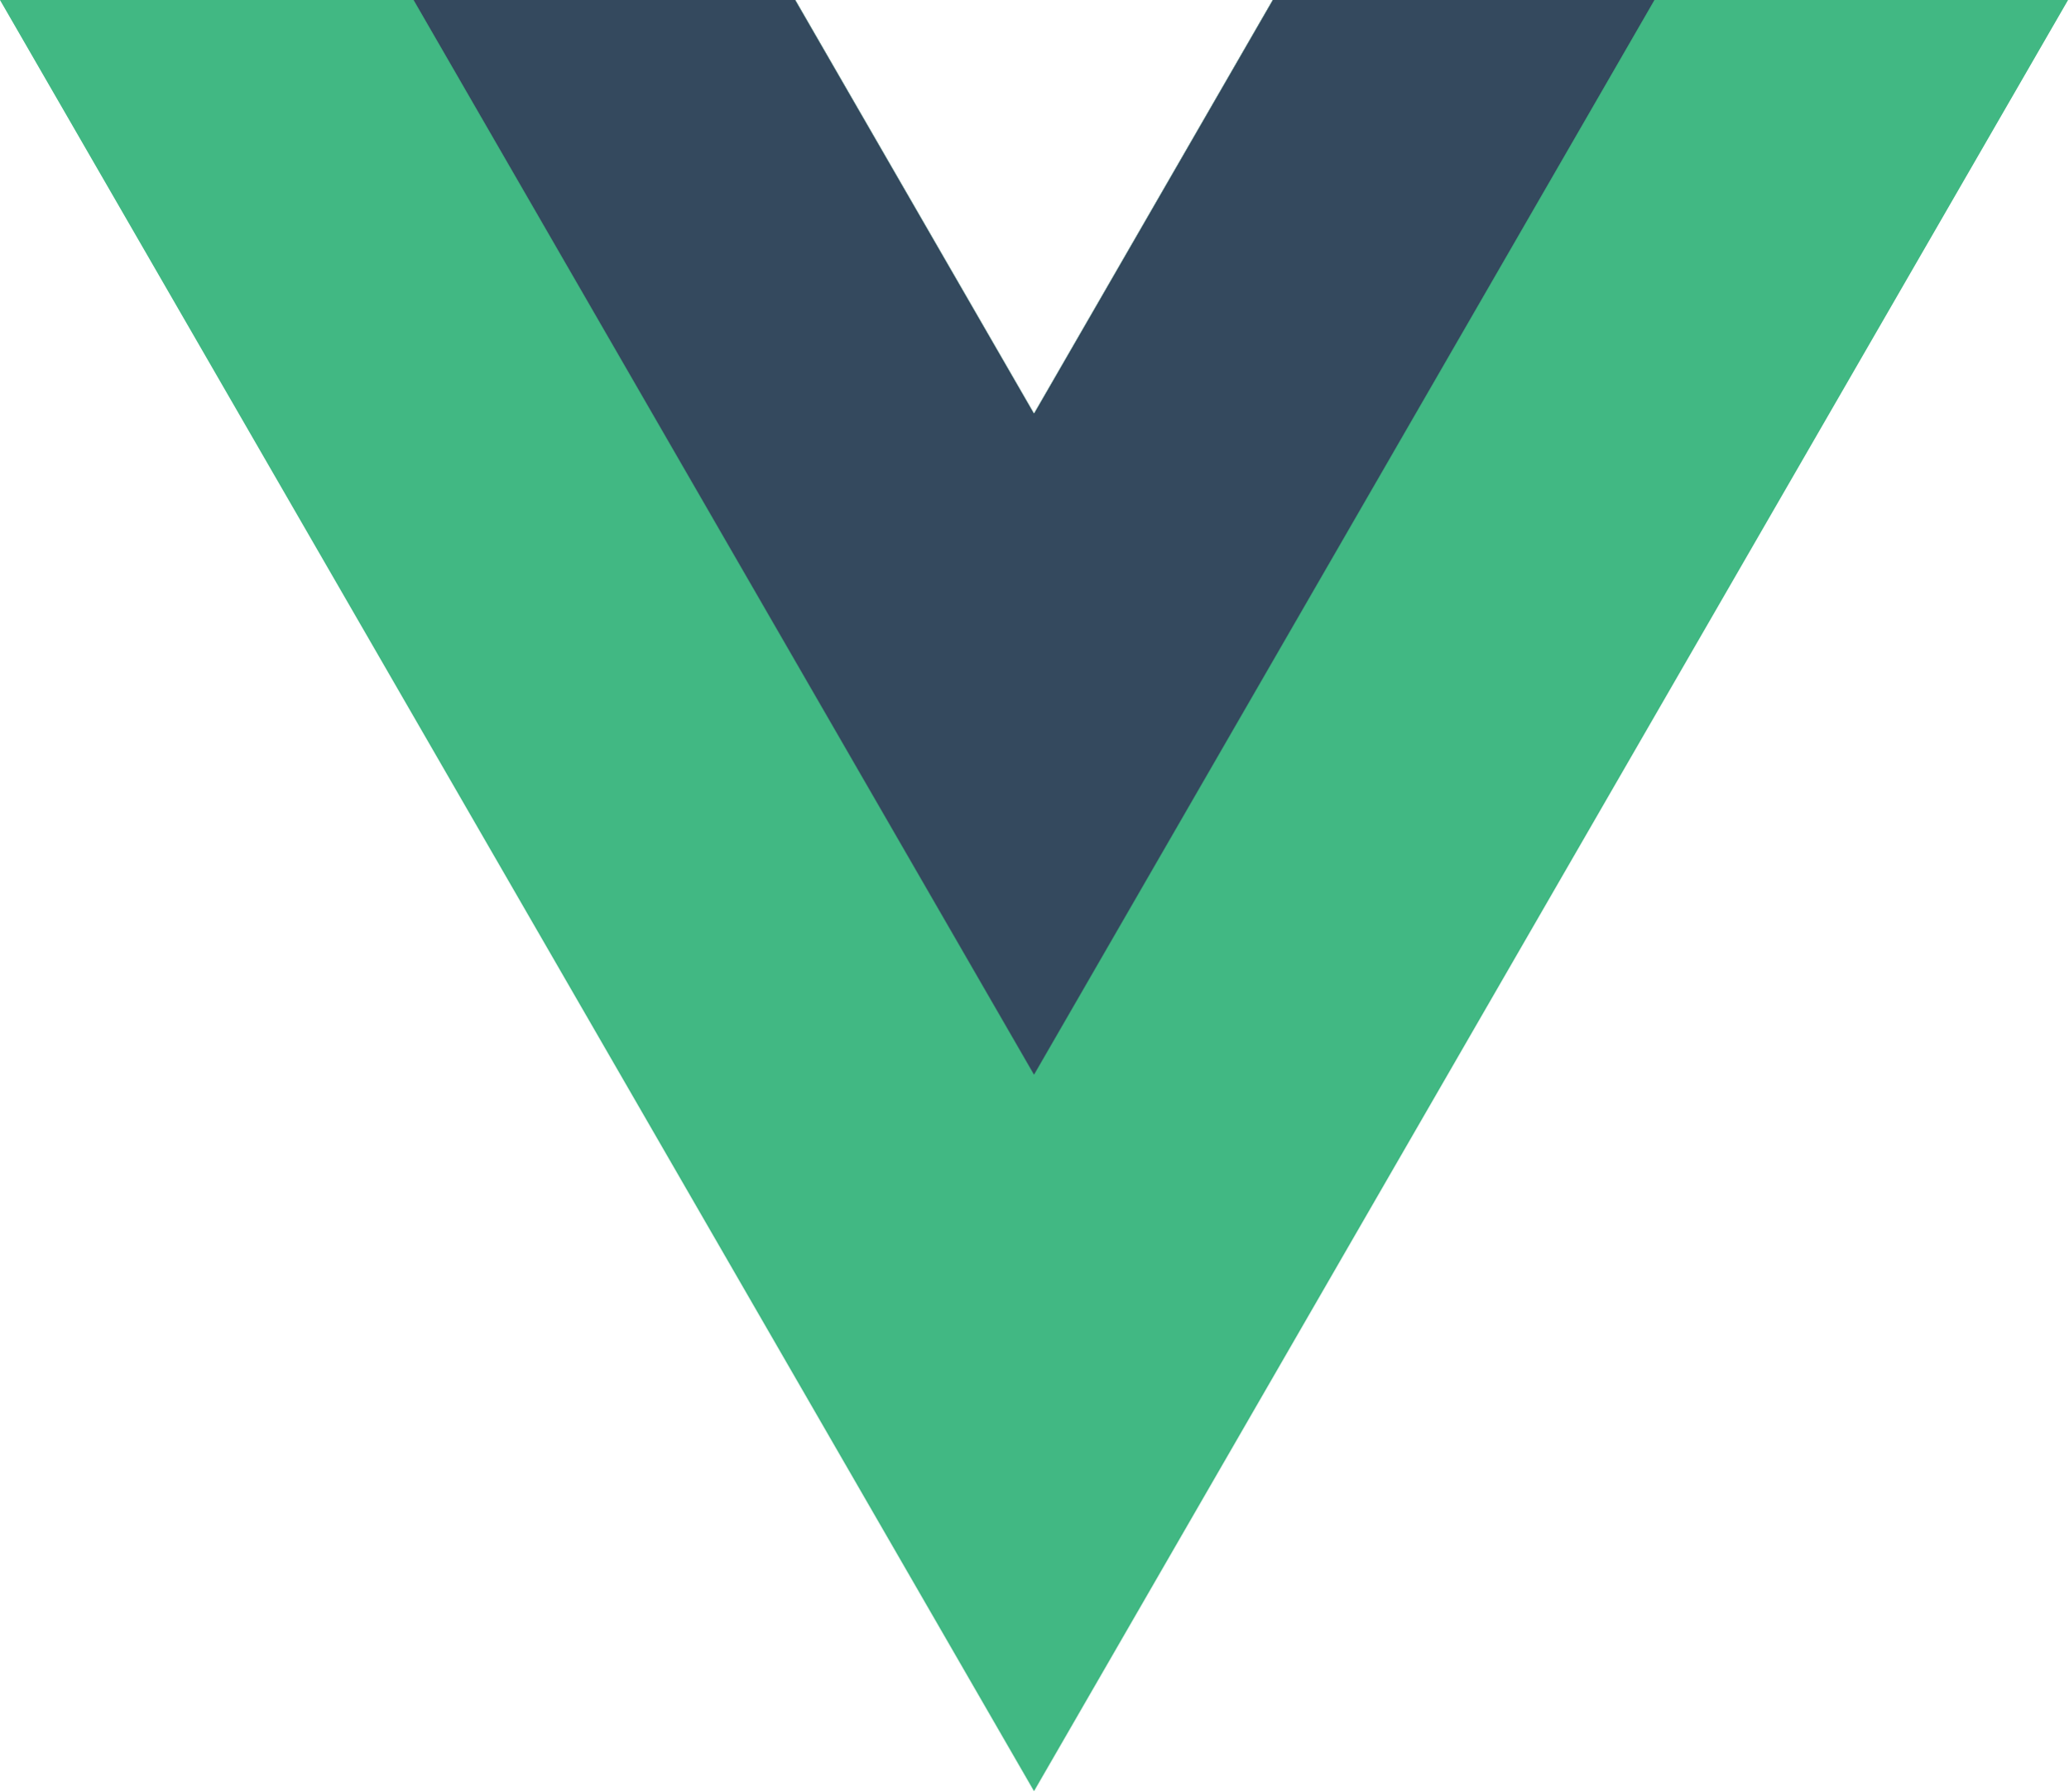
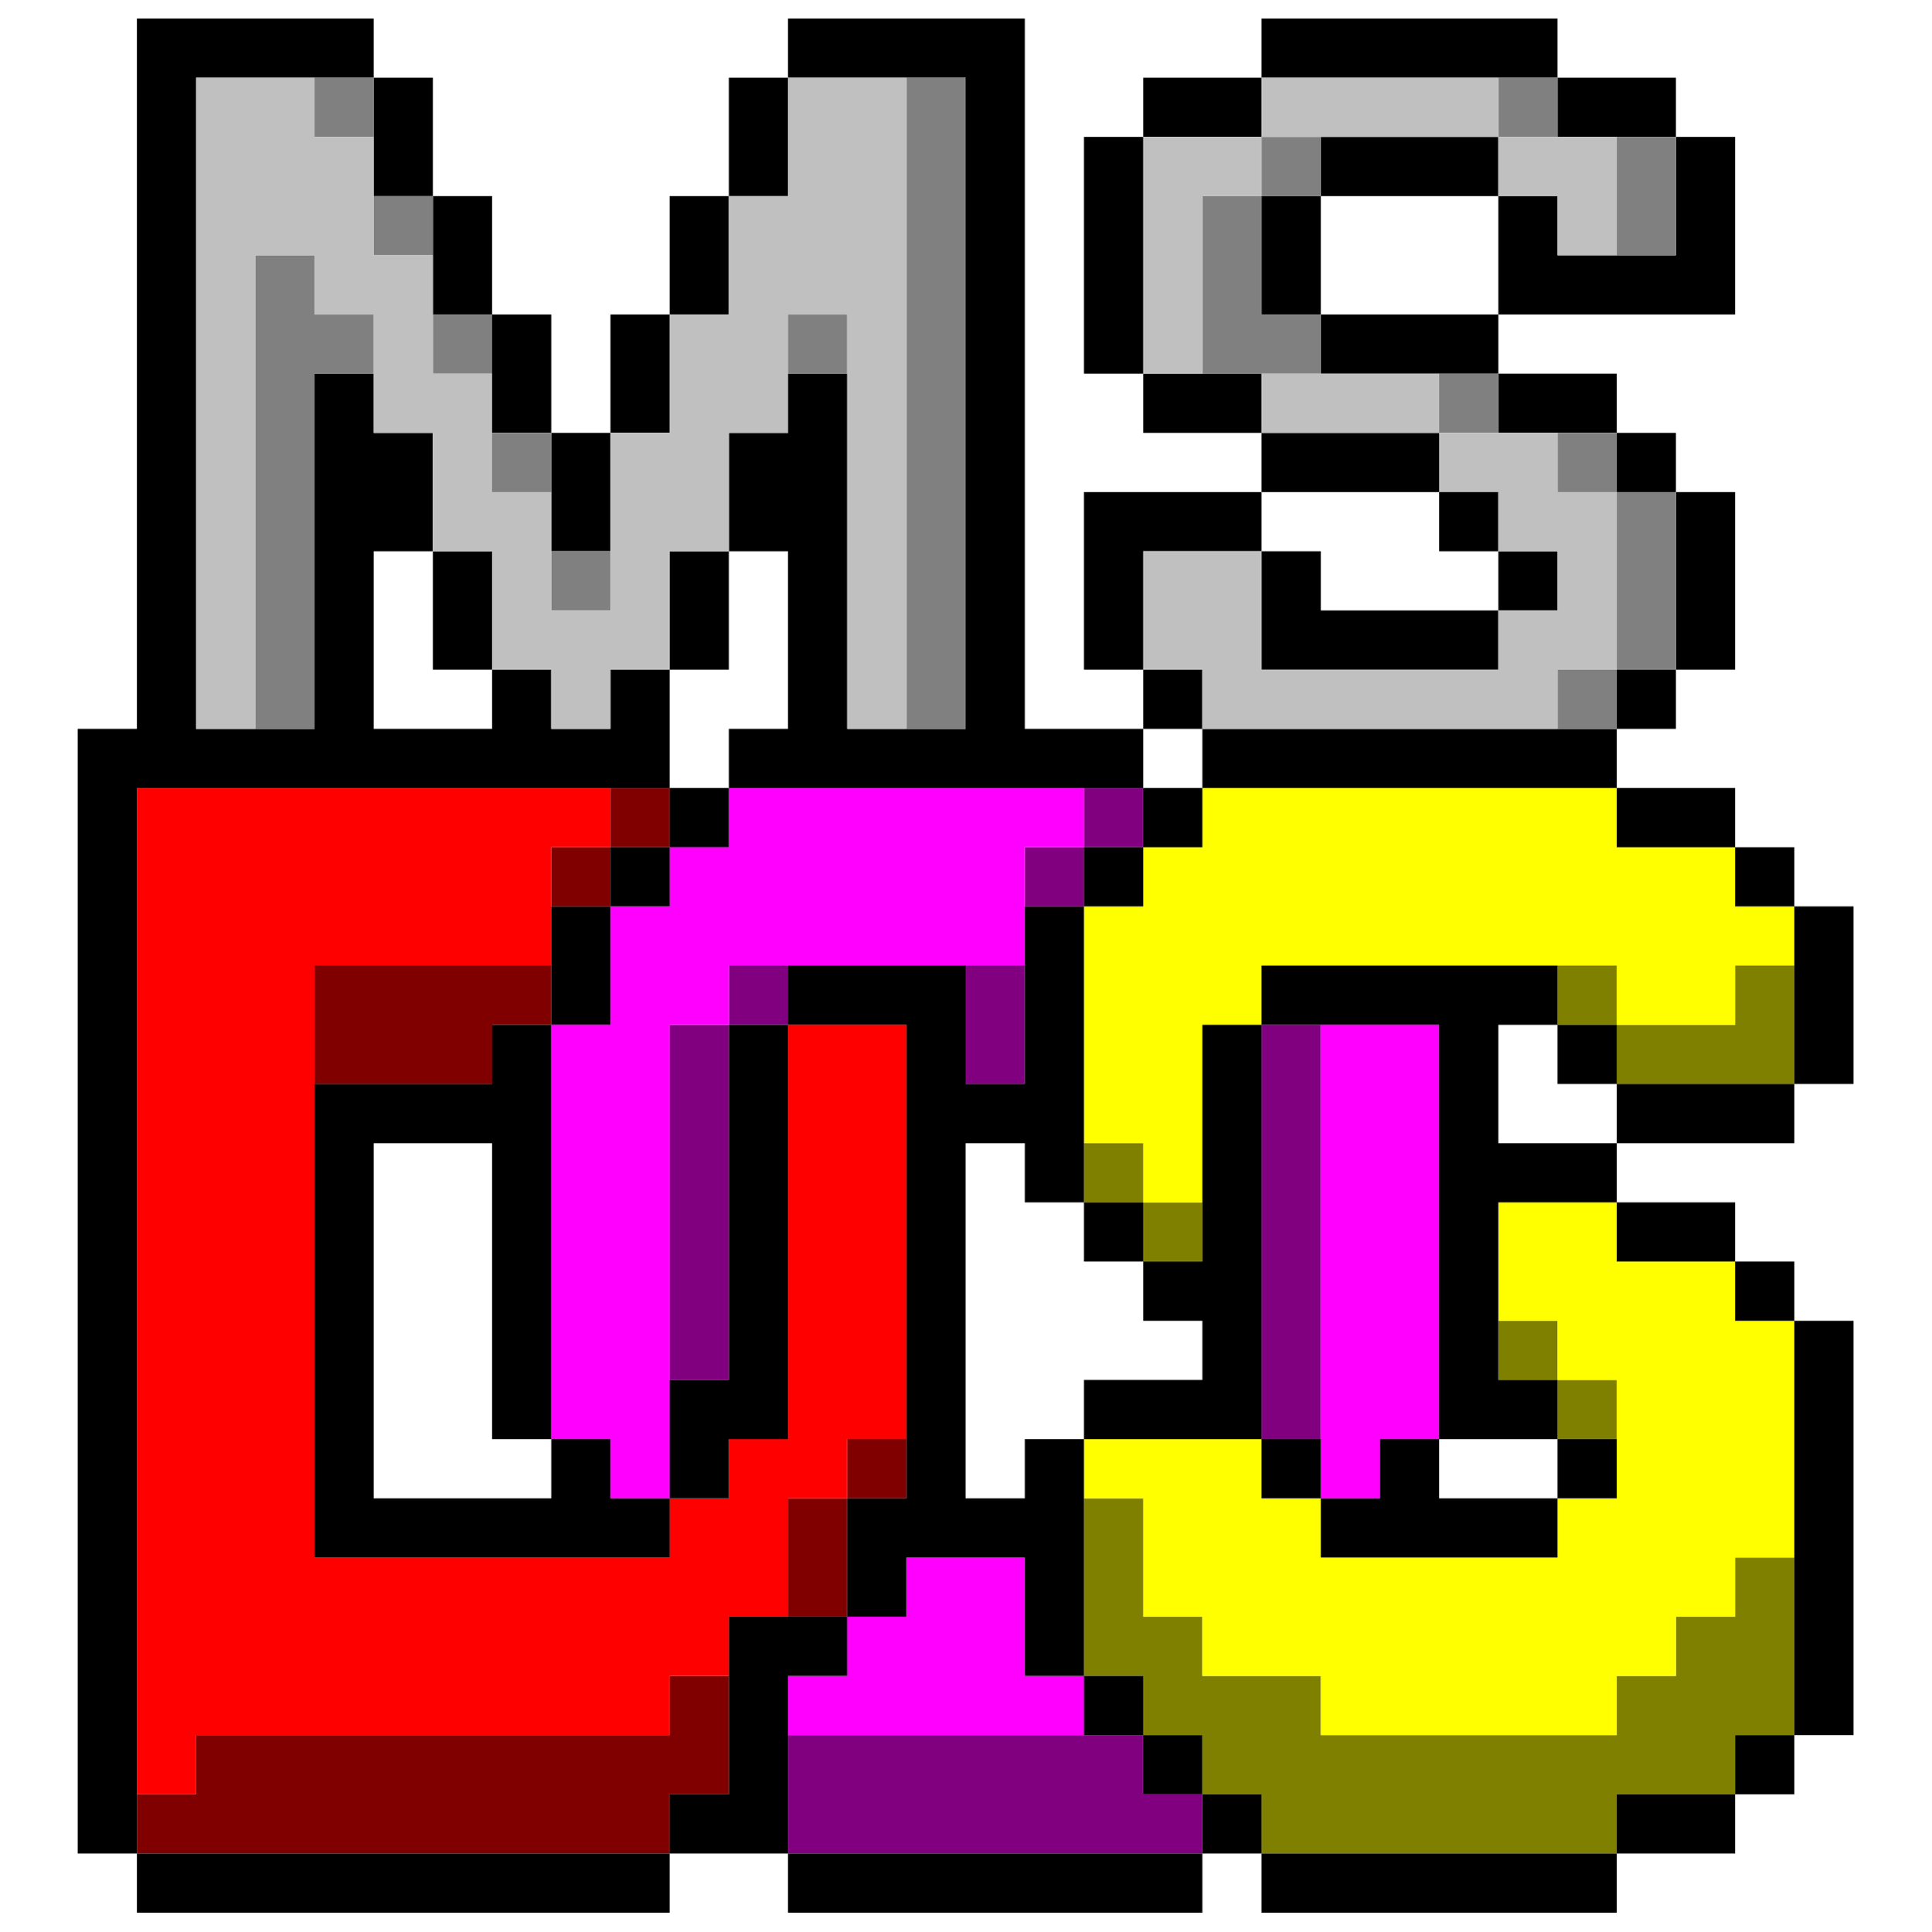
- <svg xmlns="http://www.w3.org/2000/svg" viewBox="0 0 261.76 226.69">
-   <path d="M161.096.001l-30.225 52.351L100.647.001H-.005l130.877 226.688L261.749.001z" fill="#41b883" />
-   <path d="M161.096.001l-30.225 52.351L100.647.001H52.346l78.526 136.01L209.398.001z" fill="#34495e" />
+ <svg xmlns="http://www.w3.org/2000/svg" width="522" height="522" viewBox="0 0 522 522" version="1.1">
+   <path d="M 421 269 L 421 277 429 277 L 437 277 437 285 L 437 293 461 293 L 485 293 485 277 L 485 261 477 261 L 469 261 469 269 L 469 277 453 277 L 437 277 437 269 L 437 261 429 261 L 421 261 421 269 M 293 317 L 293 325 301 325 L 309 325 309 333 L 309 341 317 341 L 325 341 325 333 L 325 325 317 325 L 309 325 309 317 L 309 309 301 309 L 293 309 293 317 M 405 365 L 405 373 413 373 L 421 373 421 381 L 421 389 429 389 L 437 389 437 381 L 437 373 429 373 L 421 373 421 365 L 421 357 413 357 L 405 357 405 365 M 293 429 L 293 453 301 453 L 309 453 309 461 L 309 469 317 469 L 325 469 325 477 L 325 485 333 485 L 341 485 341 493 L 341 501 389 501 L 437 501 437 493 L 437 485 453 485 L 469 485 469 477 L 469 469 477 469 L 485 469 485 445 L 485 421 477 421 L 469 421 469 429 L 469 437 461 437 L 453 437 453 445 L 453 453 445 453 L 437 453 437 461 L 437 469 397 469 L 357 469 357 461 L 357 453 341 453 L 325 453 325 445 L 325 437 317 437 L 309 437 309 421 L 309 405 301 405 L 293 405 293 429" stroke="none" fill="#808000" fill-rule="evenodd" />
+   <path d="M 325 221 L 325 229 317 229 L 309 229 309 237 L 309 245 301 245 L 293 245 293 277 L 293 309 301 309 L 309 309 309 317 L 309 325 317 325 L 325 325 325 301 L 325 277 333 277 L 341 277 341 269 L 341 261 389 261 L 437 261 437 269 L 437 277 453 277 L 469 277 469 269 L 469 261 477 261 L 485 261 485 253 L 485 245 477 245 L 469 245 469 237 L 469 229 453 229 L 437 229 437 221 L 437 213 381 213 L 325 213 325 221 M 405 341 L 405 357 413 357 L 421 357 421 365 L 421 373 429 373 L 437 373 437 389 L 437 405 429 405 L 421 405 421 413 L 421 421 389 421 L 357 421 357 413 L 357 405 349 405 L 341 405 341 397 L 341 389 317 389 L 293 389 293 397 L 293 405 301 405 L 309 405 309 421 L 309 437 317 437 L 325 437 325 445 L 325 453 341 453 L 357 453 357 461 L 357 469 397 469 L 437 469 437 461 L 437 453 445 453 L 453 453 453 445 L 453 437 461 437 L 469 437 469 429 L 469 421 477 421 L 485 421 485 389 L 485 357 477 357 L 469 357 469 349 L 469 341 453 341 L 437 341 437 333 L 437 325 421 325 L 405 325 405 341" stroke="none" fill="#ffff00" fill-rule="evenodd" />
+   <path d="M 293 221 L 293 229 285 229 L 277 229 277 237 L 277 245 285 245 L 293 245 293 237 L 293 229 301 229 L 309 229 309 221 L 309 213 301 213 L 293 213 293 221 M 197 269 L 197 277 189 277 L 181 277 181 325 L 181 373 189 373 L 197 373 197 325 L 197 277 205 277 L 213 277 213 269 L 213 261 205 261 L 197 261 197 269 M 261 277 L 261 293 269 293 L 277 293 277 277 L 277 261 269 261 L 261 261 261 277 M 341 333 L 341 389 349 389 L 357 389 357 333 L 357 277 349 277 L 341 277 341 333 M 213 485 L 213 501 269 501 L 325 501 325 493 L 325 485 317 485 L 309 485 309 477 L 309 469 261 469 L 213 469 213 485" stroke="none" fill="#800080" fill-rule="evenodd" />
+   <path d="M 197 221 L 197 229 189 229 L 181 229 181 237 L 181 245 173 245 L 165 245 165 261 L 165 277 157 277 L 149 277 149 333 L 149 389 157 389 L 165 389 165 397 L 165 405 173 405 L 181 405 181 341 L 181 277 189 277 L 197 277 197 269 L 197 261 237 261 L 277 261 277 245 L 277 229 285 229 L 293 229 293 221 L 293 213 245 213 L 197 213 197 221 M 357 341 L 357 405 365 405 L 373 405 373 397 L 373 389 381 389 L 389 389 389 333 L 389 277 373 277 L 357 277 357 341 M 245 429 L 245 437 237 437 L 229 437 229 445 L 229 453 221 453 L 213 453 213 461 L 213 469 253 469 L 293 469 293 461 L 293 453 285 453 L 277 453 277 437 L 277 421 261 421 L 245 421 245 429" stroke="none" fill="#ff00ff" fill-rule="evenodd" />
+   <path d="M 165 221 L 165 229 157 229 L 149 229 149 237 L 149 245 157 245 L 165 245 165 237 L 165 229 173 229 L 181 229 181 221 L 181 213 173 213 L 165 213 165 221 M 85 277 L 85 293 109 293 L 133 293 133 285 L 133 277 141 277 L 149 277 149 269 L 149 261 117 261 L 85 261 85 277 M 229 397 L 229 405 221 405 L 213 405 213 421 L 213 437 221 437 L 229 437 229 421 L 229 405 237 405 L 245 405 245 397 L 245 389 237 389 L 229 389 229 397 M 181 461 L 181 469 117 469 L 53 469 53 477 L 53 485 45 485 L 37 485 37 493 L 37 501 109 501 L 181 501 181 493 L 181 485 189 485 L 197 485 197 469 L 197 453 189 453 L 181 453 181 461" stroke="none" fill="#800000" fill-rule="evenodd" />
+   <path d="M 37 349 L 37 485 45 485 L 53 485 53 477 L 53 469 117 469 L 181 469 181 461 L 181 453 189 453 L 197 453 197 445 L 197 437 205 437 L 213 437 213 421 L 213 405 221 405 L 229 405 229 397 L 229 389 237 389 L 245 389 245 333 L 245 277 229 277 L 213 277 213 333 L 213 389 205 389 L 197 389 197 397 L 197 405 189 405 L 181 405 181 413 L 181 421 133 421 L 85 421 85 341 L 85 261 117 261 L 149 261 149 245 L 149 229 157 229 L 165 229 165 221 L 165 213 101 213 L 37 213 37 349" stroke="none" fill="#ff0000" fill-rule="evenodd" />
+   <path d="M 37 101 L 37 197 29 197 L 21 197 21 349 L 21 501 29 501 L 37 501 37 509 L 37 517 109 517 L 181 517 181 509 L 181 501 197 501 L 213 501 213 509 L 213 517 269 517 L 325 517 325 509 L 325 501 333 501 L 341 501 341 509 L 341 517 389 517 L 437 517 437 509 L 437 501 453 501 L 469 501 469 493 L 469 485 477 485 L 485 485 485 477 L 485 469 493 469 L 501 469 501 413 L 501 357 493 357 L 485 357 485 349 L 485 341 477 341 L 469 341 469 333 L 469 325 453 325 L 437 325 437 317 L 437 309 461 309 L 485 309 485 301 L 485 293 493 293 L 501 293 501 269 L 501 245 493 245 L 485 245 485 237 L 485 229 477 229 L 469 229 469 221 L 469 213 453 213 L 437 213 437 205 L 437 197 445 197 L 453 197 453 189 L 453 181 461 181 L 469 181 469 157 L 469 133 461 133 L 453 133 453 125 L 453 117 445 117 L 437 117 437 109 L 437 101 421 101 L 405 101 405 93 L 405 85 437 85 L 469 85 469 61 L 469 37 461 37 L 453 37 453 29 L 453 21 437 21 L 421 21 421 13 L 421 5 381 5 L 341 5 341 13 L 341 21 325 21 L 309 21 309 29 L 309 37 301 37 L 293 37 293 69 L 293 101 301 101 L 309 101 309 109 L 309 117 325 117 L 341 117 341 125 L 341 133 317 133 L 293 133 293 157 L 293 181 301 181 L 309 181 309 189 L 309 197 293 197 L 277 197 277 101 L 277 5 245 5 L 213 5 213 13 L 213 21 205 21 L 197 21 197 37 L 197 53 189 53 L 181 53 181 69 L 181 85 173 85 L 165 85 165 101 L 165 117 157 117 L 149 117 149 101 L 149 85 141 85 L 133 85 133 69 L 133 53 125 53 L 117 53 117 37 L 117 21 109 21 L 101 21 101 13 L 101 5 69 5 L 37 5 37 101 M 53 109 L 53 197 69 197 L 85 197 85 149 L 85 101 93 101 L 101 101 101 109 L 101 117 109 117 L 117 117 117 133 L 117 149 109 149 L 101 149 101 173 L 101 197 117 197 L 133 197 133 189 L 133 181 141 181 L 149 181 149 189 L 149 197 157 197 L 165 197 165 189 L 165 181 173 181 L 181 181 181 197 L 181 213 109 213 L 37 213 37 357 L 37 501 109 501 L 181 501 181 493 L 181 485 189 485 L 197 485 197 461 L 197 437 213 437 L 229 437 229 445 L 229 453 221 453 L 213 453 213 477 L 213 501 269 501 L 325 501 325 493 L 325 485 333 485 L 341 485 341 493 L 341 501 389 501 L 437 501 437 493 L 437 485 453 485 L 469 485 469 477 L 469 469 477 469 L 485 469 485 413 L 485 357 477 357 L 469 357 469 349 L 469 341 453 341 L 437 341 437 333 L 437 325 421 325 L 405 325 405 349 L 405 373 413 373 L 421 373 421 381 L 421 389 405 389 L 389 389 389 333 L 389 277 365 277 L 341 277 341 269 L 341 261 381 261 L 421 261 421 269 L 421 277 413 277 L 405 277 405 293 L 405 309 421 309 L 437 309 437 301 L 437 293 461 293 L 485 293 485 269 L 485 245 477 245 L 469 245 469 237 L 469 229 453 229 L 437 229 437 221 L 437 213 381 213 L 325 213 325 205 L 325 197 381 197 L 437 197 437 189 L 437 181 445 181 L 453 181 453 157 L 453 133 445 133 L 437 133 437 125 L 437 117 421 117 L 405 117 405 109 L 405 101 381 101 L 357 101 357 93 L 357 85 381 85 L 405 85 405 69 L 405 53 413 53 L 421 53 421 61 L 421 69 437 69 L 453 69 453 53 L 453 37 437 37 L 421 37 421 29 L 421 21 381 21 L 341 21 341 29 L 341 37 325 37 L 309 37 309 69 L 309 101 325 101 L 341 101 341 109 L 341 117 365 117 L 389 117 389 125 L 389 133 365 133 L 341 133 341 141 L 341 149 325 149 L 309 149 309 165 L 309 181 317 181 L 325 181 325 189 L 325 197 317 197 L 309 197 309 205 L 309 213 253 213 L 197 213 197 205 L 197 197 205 197 L 213 197 213 173 L 213 149 205 149 L 197 149 197 133 L 197 117 205 117 L 213 117 213 109 L 213 101 221 101 L 229 101 229 149 L 229 197 245 197 L 261 197 261 109 L 261 21 237 21 L 213 21 213 37 L 213 53 205 53 L 197 53 197 69 L 197 85 189 85 L 181 85 181 101 L 181 117 173 117 L 165 117 165 133 L 165 149 157 149 L 149 149 149 133 L 149 117 141 117 L 133 117 133 101 L 133 85 125 85 L 117 85 117 69 L 117 53 109 53 L 101 53 101 37 L 101 21 77 21 L 53 21 53 109 M 357 45 L 357 53 349 53 L 341 53 341 69 L 341 85 349 85 L 357 85 357 69 L 357 53 381 53 L 405 53 405 45 L 405 37 381 37 L 357 37 357 45 M 389 141 L 389 149 397 149 L 405 149 405 157 L 405 165 381 165 L 357 165 357 157 L 357 149 349 149 L 341 149 341 165 L 341 181 373 181 L 405 181 405 173 L 405 165 413 165 L 421 165 421 157 L 421 149 413 149 L 405 149 405 141 L 405 133 397 133 L 389 133 389 141 M 117 165 L 117 181 125 181 L 133 181 133 165 L 133 149 125 149 L 117 149 117 165 M 181 165 L 181 181 189 181 L 197 181 197 165 L 197 149 189 149 L 181 149 181 165 M 181 221 L 181 229 173 229 L 165 229 165 237 L 165 245 157 245 L 149 245 149 261 L 149 277 141 277 L 133 277 133 285 L 133 293 109 293 L 85 293 85 357 L 85 421 133 421 L 181 421 181 413 L 181 405 189 405 L 197 405 197 397 L 197 389 205 389 L 213 389 213 333 L 213 277 229 277 L 245 277 245 341 L 245 405 237 405 L 229 405 229 421 L 229 437 237 437 L 245 437 245 429 L 245 421 261 421 L 277 421 277 437 L 277 453 285 453 L 293 453 293 461 L 293 469 301 469 L 309 469 309 477 L 309 485 317 485 L 325 485 325 477 L 325 469 317 469 L 309 469 309 461 L 309 453 301 453 L 293 453 293 421 L 293 389 317 389 L 341 389 341 397 L 341 405 349 405 L 357 405 357 413 L 357 421 389 421 L 421 421 421 413 L 421 405 429 405 L 437 405 437 397 L 437 389 429 389 L 421 389 421 397 L 421 405 405 405 L 389 405 389 397 L 389 389 381 389 L 373 389 373 397 L 373 405 365 405 L 357 405 357 397 L 357 389 349 389 L 341 389 341 333 L 341 277 333 277 L 325 277 325 309 L 325 341 317 341 L 309 341 309 333 L 309 325 301 325 L 293 325 293 285 L 293 245 301 245 L 309 245 309 237 L 309 229 317 229 L 325 229 325 221 L 325 213 317 213 L 309 213 309 221 L 309 229 301 229 L 293 229 293 237 L 293 245 285 245 L 277 245 277 269 L 277 293 269 293 L 261 293 261 277 L 261 261 237 261 L 213 261 213 269 L 213 277 205 277 L 197 277 197 325 L 197 373 189 373 L 181 373 181 389 L 181 405 173 405 L 165 405 165 397 L 165 389 157 389 L 149 389 149 333 L 149 277 157 277 L 165 277 165 261 L 165 245 173 245 L 181 245 181 237 L 181 229 189 229 L 197 229 197 221 L 197 213 189 213 L 181 213 181 221 M 421 285 L 421 293 429 293 L 437 293 437 285 L 437 277 429 277 L 421 277 421 285 M 101 357 L 101 405 125 405 L 149 405 149 397 L 149 389 141 389 L 133 389 133 349 L 133 309 117 309 L 101 309 101 357 M 261 357 L 261 405 269 405 L 277 405 277 397 L 277 389 285 389 L 293 389 293 381 L 293 373 309 373 L 325 373 325 365 L 325 357 317 357 L 309 357 309 349 L 309 341 301 341 L 293 341 293 333 L 293 325 285 325 L 277 325 277 317 L 277 309 269 309 L 261 309 261 357" stroke="none" fill="#000000" fill-rule="evenodd" />
+   <path d="M 85 29 L 85 37 93 37 L 101 37 101 29 L 101 21 93 21 L 85 21 85 29 M 245 109 L 245 197 253 197 L 261 197 261 109 L 261 21 253 21 L 245 21 245 109 M 405 29 L 405 37 413 37 L 421 37 421 29 L 421 21 413 21 L 405 21 405 29 M 341 45 L 341 53 333 53 L 325 53 325 77 L 325 101 341 101 L 357 101 357 93 L 357 85 349 85 L 341 85 341 69 L 341 53 349 53 L 357 53 357 45 L 357 37 349 37 L 341 37 341 45 M 437 53 L 437 69 445 69 L 453 69 453 53 L 453 37 445 37 L 437 37 437 53 M 101 61 L 101 69 109 69 L 117 69 117 61 L 117 53 109 53 L 101 53 101 61 M 69 133 L 69 197 77 197 L 85 197 85 149 L 85 101 93 101 L 101 101 101 93 L 101 85 93 85 L 85 85 85 77 L 85 69 77 69 L 69 69 69 133 M 117 93 L 117 101 125 101 L 133 101 133 93 L 133 85 125 85 L 117 85 117 93 M 213 93 L 213 101 221 101 L 229 101 229 93 L 229 85 221 85 L 213 85 213 93 M 389 109 L 389 117 397 117 L 405 117 405 109 L 405 101 397 101 L 389 101 389 109 M 133 125 L 133 133 141 133 L 149 133 149 125 L 149 117 141 117 L 133 117 133 125 M 421 125 L 421 133 429 133 L 437 133 437 157 L 437 181 429 181 L 421 181 421 189 L 421 197 429 197 L 437 197 437 189 L 437 181 445 181 L 453 181 453 157 L 453 133 445 133 L 437 133 437 125 L 437 117 429 117 L 421 117 421 125 M 149 157 L 149 165 157 165 L 165 165 165 157 L 165 149 157 149 L 149 149 149 157" stroke="none" fill="#808080" fill-rule="evenodd" />
+   <path d="M 53 109 L 53 197 61 197 L 69 197 69 133 L 69 69 77 69 L 85 69 85 77 L 85 85 93 85 L 101 85 101 101 L 101 117 109 117 L 117 117 117 133 L 117 149 125 149 L 133 149 133 165 L 133 181 141 181 L 149 181 149 189 L 149 197 157 197 L 165 197 165 189 L 165 181 173 181 L 181 181 181 165 L 181 149 189 149 L 197 149 197 133 L 197 117 205 117 L 213 117 213 101 L 213 85 221 85 L 229 85 229 141 L 229 197 237 197 L 245 197 245 109 L 245 21 229 21 L 213 21 213 37 L 213 53 205 53 L 197 53 197 69 L 197 85 189 85 L 181 85 181 101 L 181 117 173 117 L 165 117 165 141 L 165 165 157 165 L 149 165 149 149 L 149 133 141 133 L 133 133 133 117 L 133 101 125 101 L 117 101 117 85 L 117 69 109 69 L 101 69 101 53 L 101 37 93 37 L 85 37 85 29 L 85 21 69 21 L 53 21 53 109 M 341 29 L 341 37 325 37 L 309 37 309 69 L 309 101 317 101 L 325 101 325 77 L 325 53 333 53 L 341 53 341 45 L 341 37 373 37 L 405 37 405 45 L 405 53 413 53 L 421 53 421 61 L 421 69 429 69 L 437 69 437 53 L 437 37 421 37 L 405 37 405 29 L 405 21 373 21 L 341 21 341 29 M 341 109 L 341 117 365 117 L 389 117 389 125 L 389 133 397 133 L 405 133 405 141 L 405 149 413 149 L 421 149 421 157 L 421 165 413 165 L 405 165 405 173 L 405 181 373 181 L 341 181 341 165 L 341 149 325 149 L 309 149 309 165 L 309 181 317 181 L 325 181 325 189 L 325 197 373 197 L 421 197 421 189 L 421 181 429 181 L 437 181 437 157 L 437 133 429 133 L 421 133 421 125 L 421 117 405 117 L 389 117 389 109 L 389 101 365 101 L 341 101 341 109" stroke="none" fill="#c0c0c0" fill-rule="evenodd" />
</svg>
